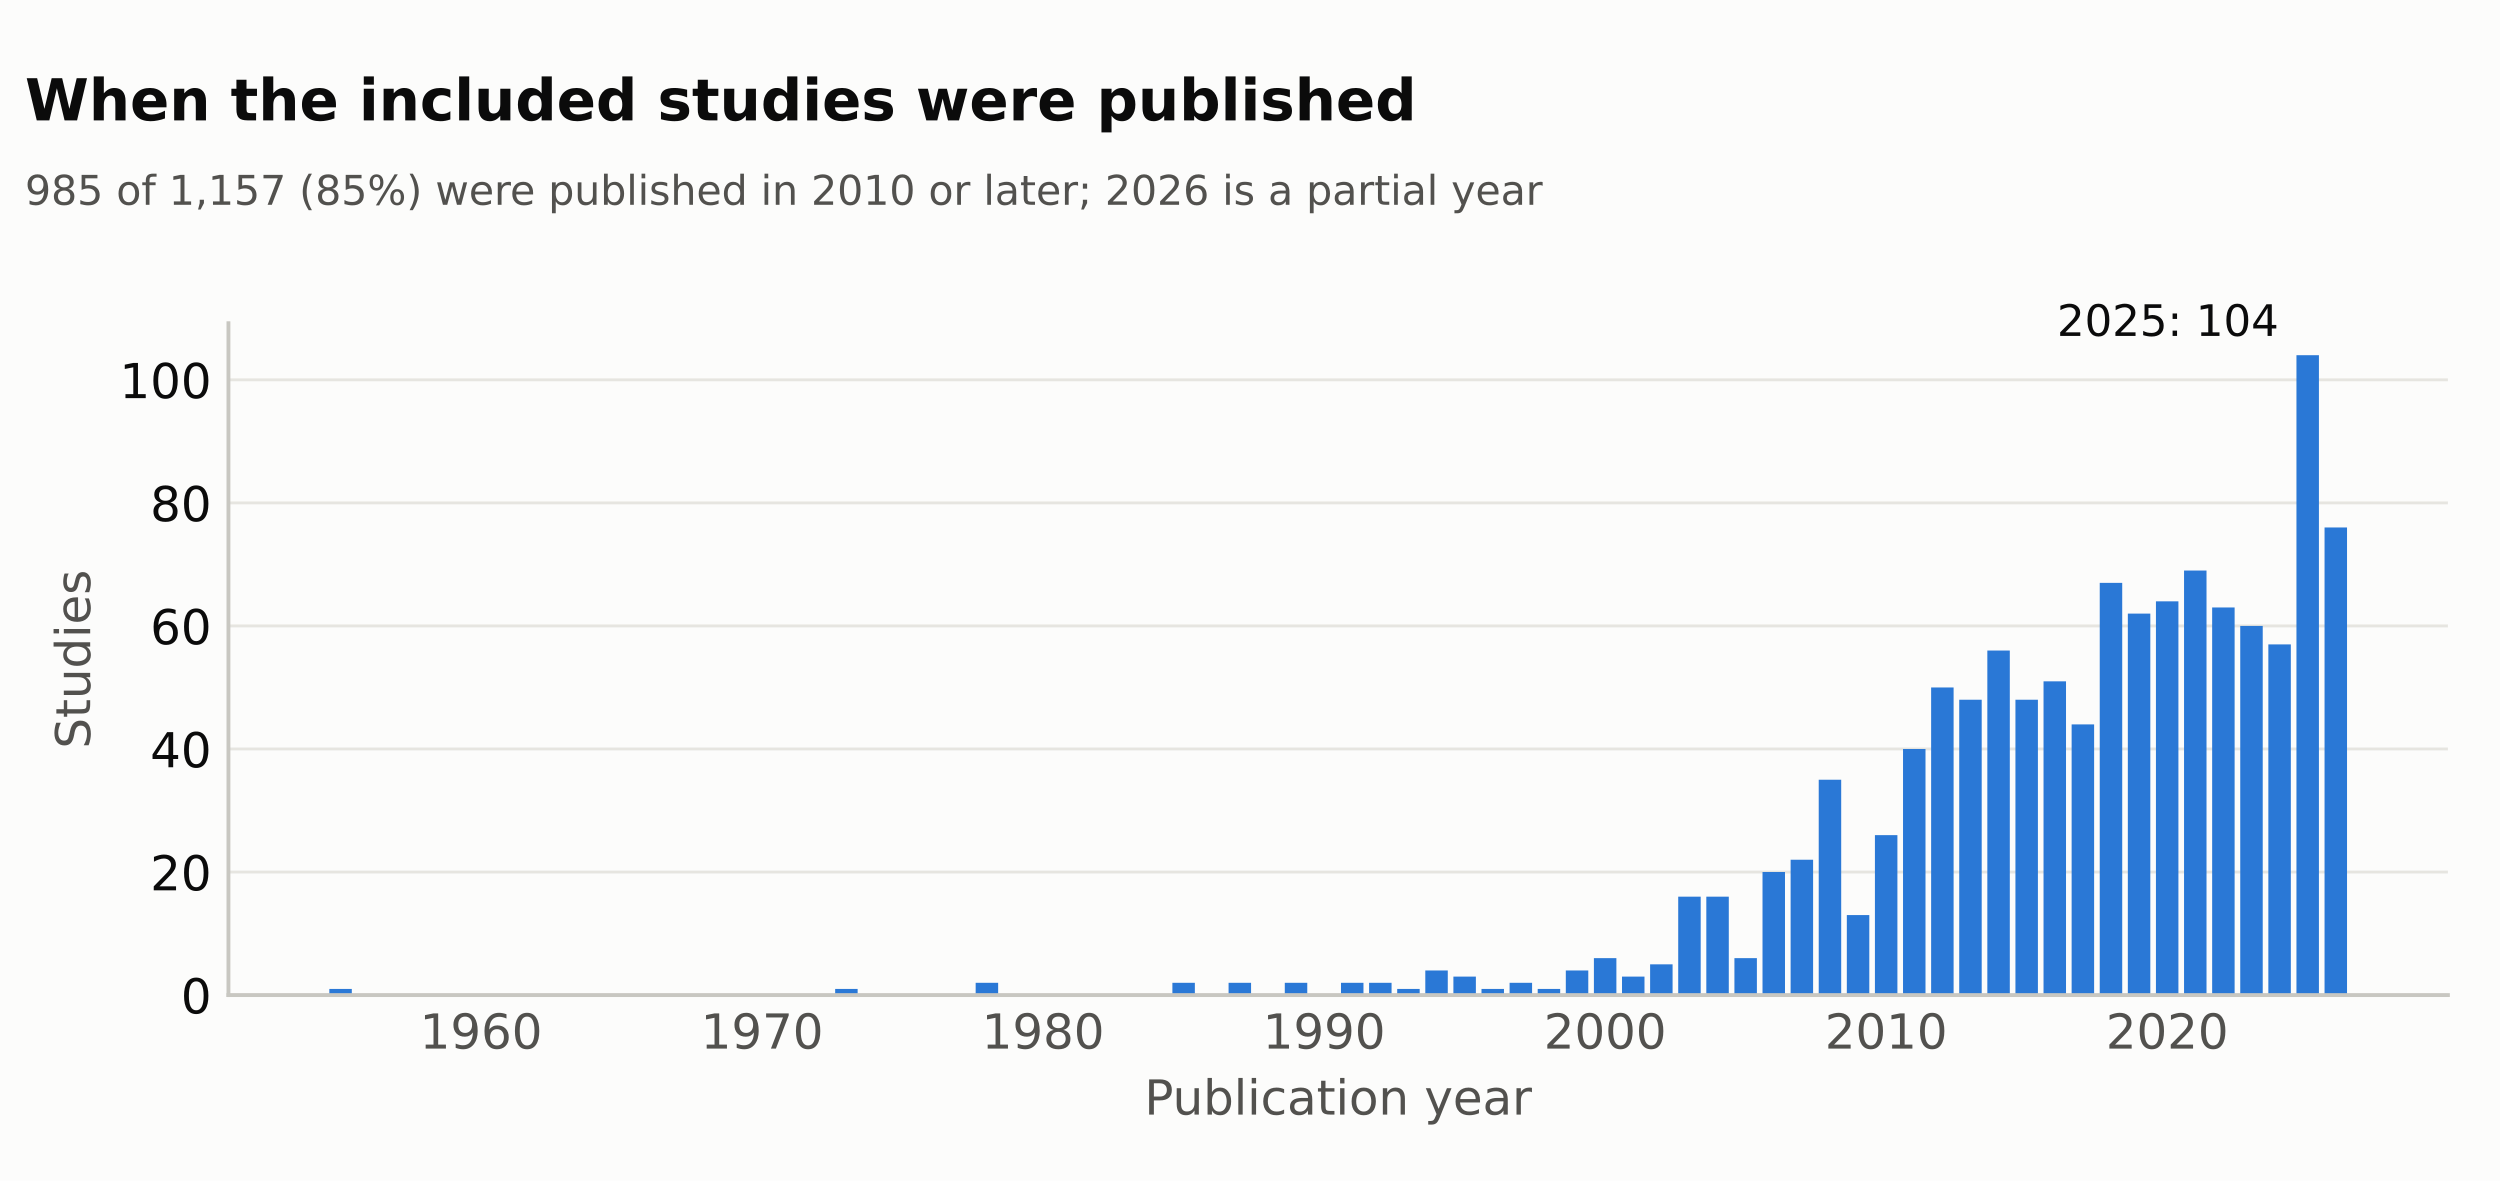
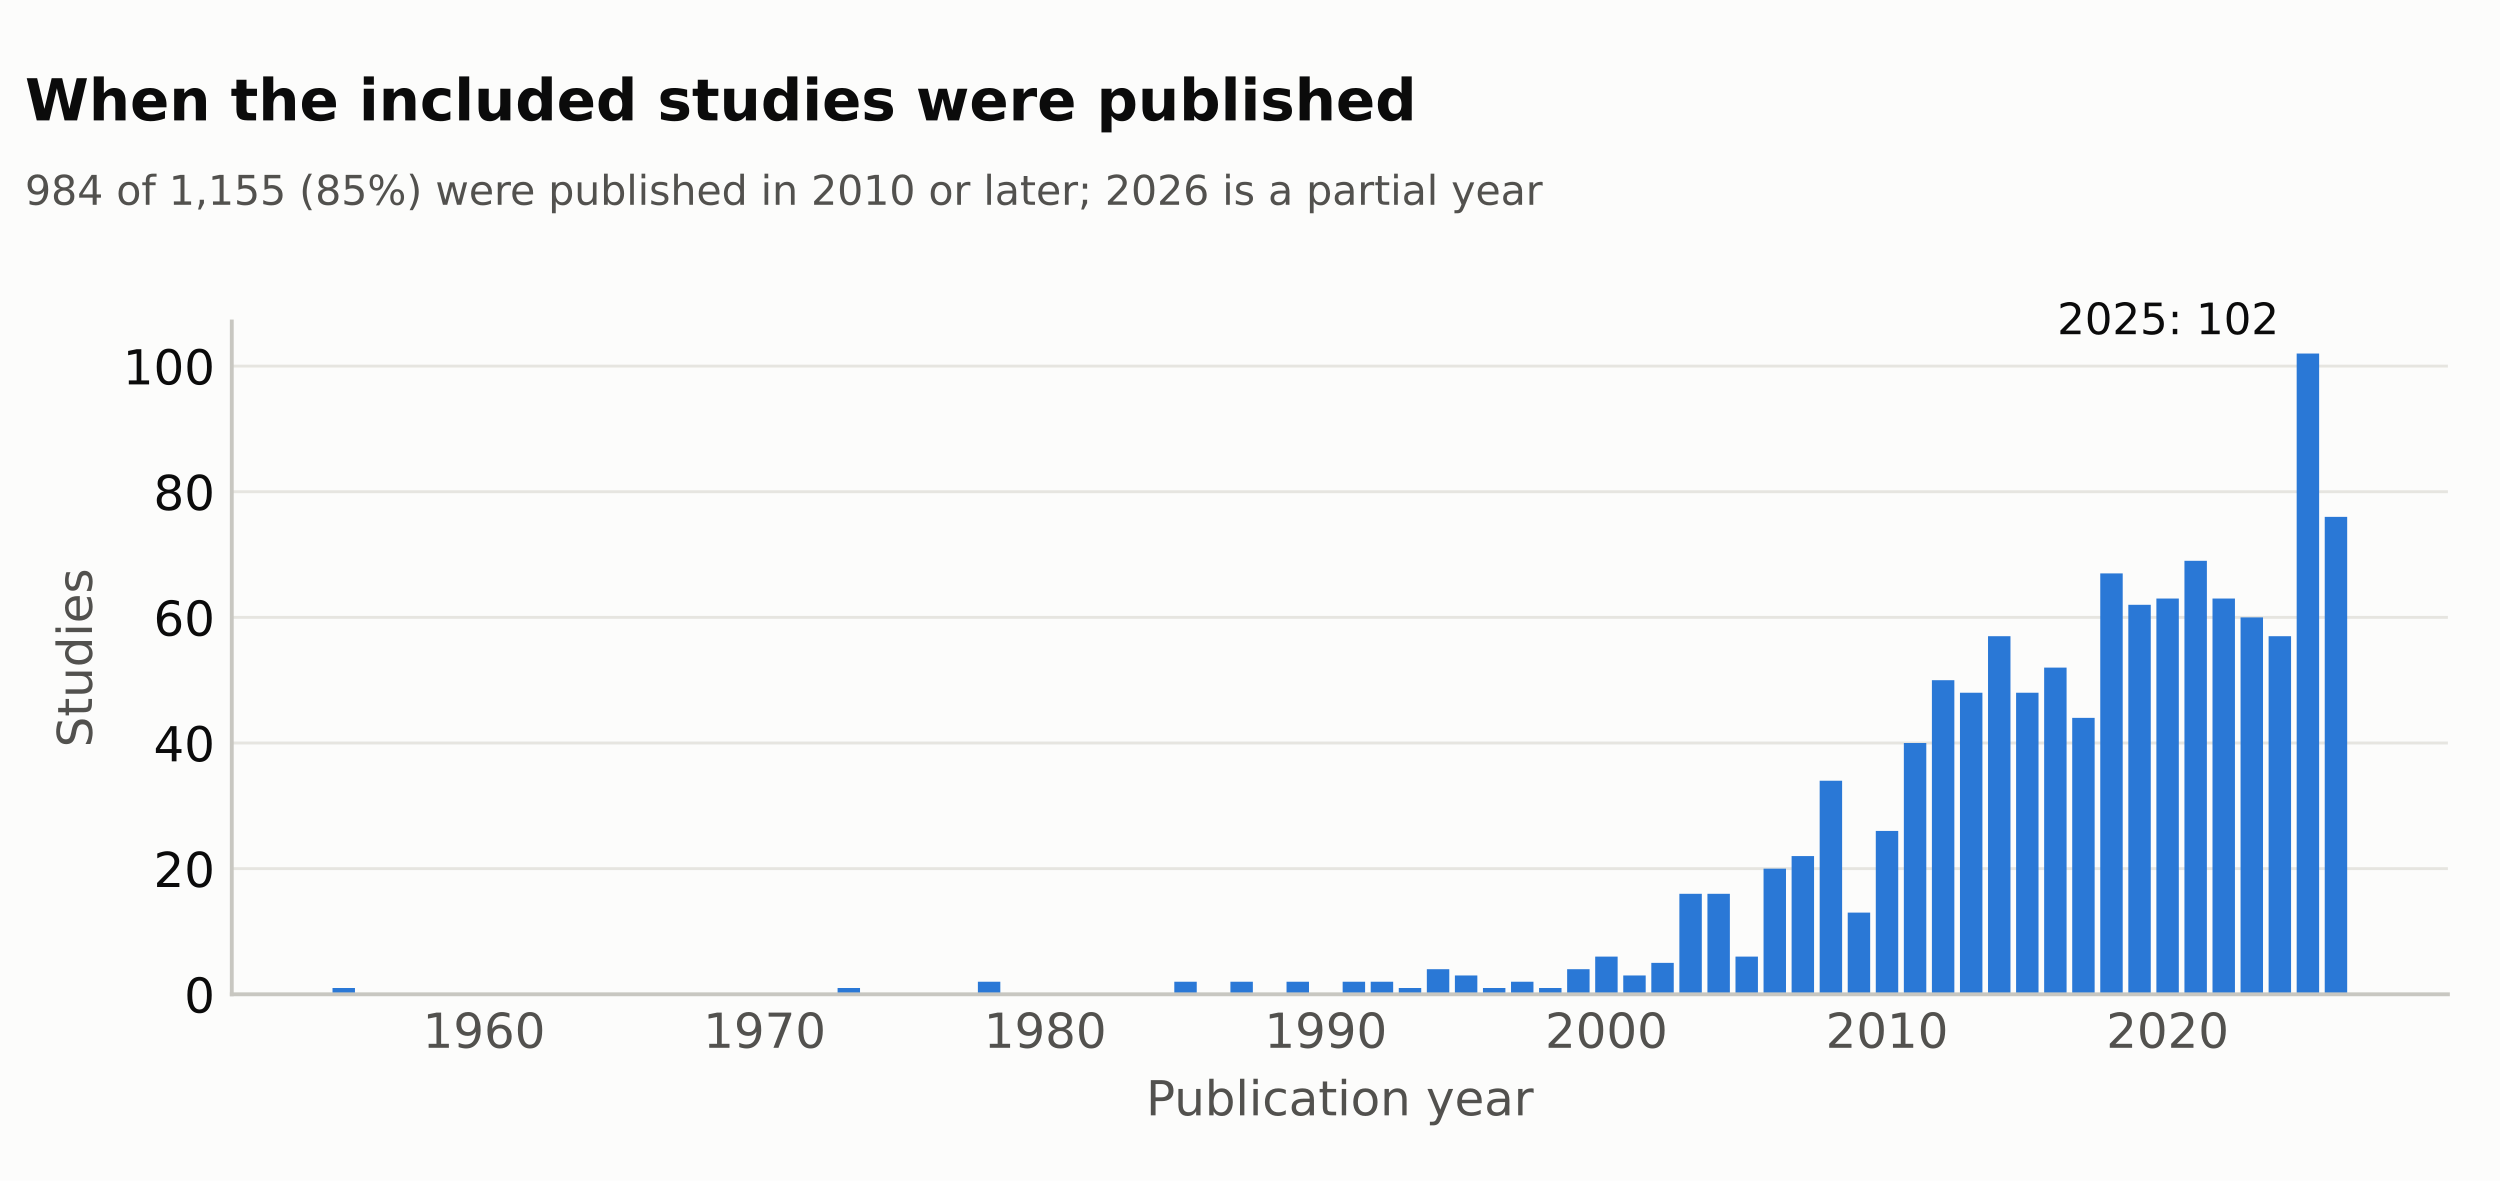
<svg xmlns="http://www.w3.org/2000/svg" width="518.4pt" height="244.8pt" viewBox="0 0 518.4 244.8" version="1.1">
  <defs>
    <style type="text/css">*{stroke-linejoin: round; stroke-linecap: butt}</style>
  </defs>
  <g id="figure_1">
    <g id="patch_1">
      <path d="M 0 244.8  L 518.4 244.8  L 518.4 0  L 0 0  z " style="fill: #fcfcfb" />
    </g>
    <g id="axes_1">
      <g id="patch_2">
-         <path d="M 47.37 206.34  L 507.6 206.34  L 507.6 67.024  L 47.37 67.024  z " style="fill: #fcfcfb" />
+         <path d="M 48.062 206.178  L 507.6 206.178  L 507.6 66.662  L 48.062 66.662  z " style="fill: #fcfcfb" />
      </g>
      <g id="matplotlib.axis_1">
        <g id="xtick_1">
          <g id="line2d_1" />
          <g id="text_1">
-             <text style="font-size: 10px; font-family: 'DejaVu Sans', 'Bitstream Vera Sans', 'Computer Modern Sans Serif', 'Lucida Grande', 'Verdana', 'Geneva', 'Lucid', 'Arial', 'Helvetica', 'Avant Garde', sans-serif; text-anchor: middle; fill: #52514e" x="99.756" y="217.438" transform="rotate(-0 99.75627 217.4384)">1960</text>
+             <text style="font-size: 10px; font-family: 'DejaVu Sans', 'Bitstream Vera Sans', 'Computer Modern Sans Serif', 'Lucida Grande', 'Verdana', 'Geneva', 'Lucid', 'Arial', 'Helvetica', 'Avant Garde', sans-serif; text-anchor: middle; fill: #52514e" x="100.37" y="217.275" transform="rotate(-0 100.3698 217.2753)">1960</text>
          </g>
        </g>
        <g id="xtick_2">
          <g id="line2d_2" />
          <g id="text_2">
-             <text style="font-size: 10px; font-family: 'DejaVu Sans', 'Bitstream Vera Sans', 'Computer Modern Sans Serif', 'Lucida Grande', 'Verdana', 'Geneva', 'Lucid', 'Arial', 'Helvetica', 'Avant Garde', sans-serif; text-anchor: middle; fill: #52514e" x="158.028" y="217.438" transform="rotate(-0 158.028 217.4384)">1970</text>
+             <text style="font-size: 10px; font-family: 'DejaVu Sans', 'Bitstream Vera Sans', 'Computer Modern Sans Serif', 'Lucida Grande', 'Verdana', 'Geneva', 'Lucid', 'Arial', 'Helvetica', 'Avant Garde', sans-serif; text-anchor: middle; fill: #52514e" x="158.554" y="217.275" transform="rotate(-0 158.5539 217.2753)">1970</text>
          </g>
        </g>
        <g id="xtick_3">
          <g id="line2d_3" />
          <g id="text_3">
-             <text style="font-size: 10px; font-family: 'DejaVu Sans', 'Bitstream Vera Sans', 'Computer Modern Sans Serif', 'Lucida Grande', 'Verdana', 'Geneva', 'Lucid', 'Arial', 'Helvetica', 'Avant Garde', sans-serif; text-anchor: middle; fill: #52514e" x="216.3" y="217.438" transform="rotate(-0 216.2997 217.4384)">1980</text>
+             <text style="font-size: 10px; font-family: 'DejaVu Sans', 'Bitstream Vera Sans', 'Computer Modern Sans Serif', 'Lucida Grande', 'Verdana', 'Geneva', 'Lucid', 'Arial', 'Helvetica', 'Avant Garde', sans-serif; text-anchor: middle; fill: #52514e" x="216.738" y="217.275" transform="rotate(-0 216.7379 217.2753)">1980</text>
          </g>
        </g>
        <g id="xtick_4">
          <g id="line2d_4" />
          <g id="text_4">
-             <text style="font-size: 10px; font-family: 'DejaVu Sans', 'Bitstream Vera Sans', 'Computer Modern Sans Serif', 'Lucida Grande', 'Verdana', 'Geneva', 'Lucid', 'Arial', 'Helvetica', 'Avant Garde', sans-serif; text-anchor: middle; fill: #52514e" x="274.571" y="217.438" transform="rotate(-0 274.5714 217.4384)">1990</text>
+             <text style="font-size: 10px; font-family: 'DejaVu Sans', 'Bitstream Vera Sans', 'Computer Modern Sans Serif', 'Lucida Grande', 'Verdana', 'Geneva', 'Lucid', 'Arial', 'Helvetica', 'Avant Garde', sans-serif; text-anchor: middle; fill: #52514e" x="274.922" y="217.275" transform="rotate(-0 274.922 217.2753)">1990</text>
          </g>
        </g>
        <g id="xtick_5">
          <g id="line2d_5" />
          <g id="text_5">
-             <text style="font-size: 10px; font-family: 'DejaVu Sans', 'Bitstream Vera Sans', 'Computer Modern Sans Serif', 'Lucida Grande', 'Verdana', 'Geneva', 'Lucid', 'Arial', 'Helvetica', 'Avant Garde', sans-serif; text-anchor: middle; fill: #52514e" x="332.843" y="217.438" transform="rotate(-0 332.8431 217.4384)">2000</text>
+             <text style="font-size: 10px; font-family: 'DejaVu Sans', 'Bitstream Vera Sans', 'Computer Modern Sans Serif', 'Lucida Grande', 'Verdana', 'Geneva', 'Lucid', 'Arial', 'Helvetica', 'Avant Garde', sans-serif; text-anchor: middle; fill: #52514e" x="333.106" y="217.275" transform="rotate(-0 333.106 217.2753)">2000</text>
          </g>
        </g>
        <g id="xtick_6">
          <g id="line2d_6" />
          <g id="text_6">
-             <text style="font-size: 10px; font-family: 'DejaVu Sans', 'Bitstream Vera Sans', 'Computer Modern Sans Serif', 'Lucida Grande', 'Verdana', 'Geneva', 'Lucid', 'Arial', 'Helvetica', 'Avant Garde', sans-serif; text-anchor: middle; fill: #52514e" x="391.115" y="217.438" transform="rotate(-0 391.1148 217.4384)">2010</text>
+             <text style="font-size: 10px; font-family: 'DejaVu Sans', 'Bitstream Vera Sans', 'Computer Modern Sans Serif', 'Lucida Grande', 'Verdana', 'Geneva', 'Lucid', 'Arial', 'Helvetica', 'Avant Garde', sans-serif; text-anchor: middle; fill: #52514e" x="391.29" y="217.275" transform="rotate(-0 391.2901 217.2753)">2010</text>
          </g>
        </g>
        <g id="xtick_7">
          <g id="line2d_7" />
          <g id="text_7">
-             <text style="font-size: 10px; font-family: 'DejaVu Sans', 'Bitstream Vera Sans', 'Computer Modern Sans Serif', 'Lucida Grande', 'Verdana', 'Geneva', 'Lucid', 'Arial', 'Helvetica', 'Avant Garde', sans-serif; text-anchor: middle; fill: #52514e" x="449.387" y="217.438" transform="rotate(-0 449.3866 217.4384)">2020</text>
+             <text style="font-size: 10px; font-family: 'DejaVu Sans', 'Bitstream Vera Sans', 'Computer Modern Sans Serif', 'Lucida Grande', 'Verdana', 'Geneva', 'Lucid', 'Arial', 'Helvetica', 'Avant Garde', sans-serif; text-anchor: middle; fill: #52514e" x="449.474" y="217.275" transform="rotate(-0 449.4741 217.2753)">2020</text>
          </g>
        </g>
        <g id="text_8">
-           <text style="font-size: 10px; font-family: 'DejaVu Sans', 'Bitstream Vera Sans', 'Computer Modern Sans Serif', 'Lucida Grande', 'Verdana', 'Geneva', 'Lucid', 'Arial', 'Helvetica', 'Avant Garde', sans-serif; text-anchor: middle; fill: #52514e" x="277.485" y="231.117" transform="rotate(-0 277.485 231.1166)">Publication year</text>
+           <text style="font-size: 10px; font-family: 'DejaVu Sans', 'Bitstream Vera Sans', 'Computer Modern Sans Serif', 'Lucida Grande', 'Verdana', 'Geneva', 'Lucid', 'Arial', 'Helvetica', 'Avant Garde', sans-serif; text-anchor: middle; fill: #52514e" x="277.831" y="231.276" transform="rotate(-0 277.8312 231.2761)">Publication year</text>
        </g>
      </g>
      <g id="matplotlib.axis_2">
        <g id="ytick_1">
          <g id="line2d_8">
-             <path d="M 47.37 206.34  L 507.6 206.34  " clip-path="url(#pa4f0596d1d)" style="fill: none; stroke: #e6e5e0; stroke-width: 0.6; stroke-linecap: square" />
+             <path d="M 48.062 206.178  L 507.6 206.178  " clip-path="url(#p452fbf935a)" style="fill: none; stroke: #e6e5e0; stroke-width: 0.6; stroke-linecap: square" />
          </g>
          <g id="line2d_9" />
          <g id="text_9">
-             <text style="font-size: 10px; font-family: 'DejaVu Sans', 'Bitstream Vera Sans', 'Computer Modern Sans Serif', 'Lucida Grande', 'Verdana', 'Geneva', 'Lucid', 'Arial', 'Helvetica', 'Avant Garde', sans-serif; text-anchor: end; fill: #0b0b0b" x="43.87" y="210.139" transform="rotate(-0 43.87 210.1392)">0</text>
+             <text style="font-size: 10px; font-family: 'DejaVu Sans', 'Bitstream Vera Sans', 'Computer Modern Sans Serif', 'Lucida Grande', 'Verdana', 'Geneva', 'Lucid', 'Arial', 'Helvetica', 'Avant Garde', sans-serif; text-anchor: end; fill: #0b0b0b" x="44.562" y="209.976" transform="rotate(-0 44.56234 209.9765)">0</text>
          </g>
        </g>
        <g id="ytick_2">
          <g id="line2d_10">
-             <path d="M 47.37 180.824  L 507.6 180.824  " clip-path="url(#pa4f0596d1d)" style="fill: none; stroke: #e6e5e0; stroke-width: 0.6; stroke-linecap: square" />
+             <path d="M 48.062 180.124  L 507.6 180.124  " clip-path="url(#p452fbf935a)" style="fill: none; stroke: #e6e5e0; stroke-width: 0.6; stroke-linecap: square" />
          </g>
          <g id="line2d_11" />
          <g id="text_10">
-             <text style="font-size: 10px; font-family: 'DejaVu Sans', 'Bitstream Vera Sans', 'Computer Modern Sans Serif', 'Lucida Grande', 'Verdana', 'Geneva', 'Lucid', 'Arial', 'Helvetica', 'Avant Garde', sans-serif; text-anchor: end; fill: #0b0b0b" x="43.87" y="184.623" transform="rotate(-0 43.87 184.6235)">20</text>
+             <text style="font-size: 10px; font-family: 'DejaVu Sans', 'Bitstream Vera Sans', 'Computer Modern Sans Serif', 'Lucida Grande', 'Verdana', 'Geneva', 'Lucid', 'Arial', 'Helvetica', 'Avant Garde', sans-serif; text-anchor: end; fill: #0b0b0b" x="44.562" y="183.923" transform="rotate(-0 44.56234 183.9231)">20</text>
          </g>
        </g>
        <g id="ytick_3">
          <g id="line2d_12">
-             <path d="M 47.37 155.308  L 507.6 155.308  " clip-path="url(#pa4f0596d1d)" style="fill: none; stroke: #e6e5e0; stroke-width: 0.6; stroke-linecap: square" />
+             <path d="M 48.062 154.071  L 507.6 154.071  " clip-path="url(#p452fbf935a)" style="fill: none; stroke: #e6e5e0; stroke-width: 0.6; stroke-linecap: square" />
          </g>
          <g id="line2d_13" />
          <g id="text_11">
-             <text style="font-size: 10px; font-family: 'DejaVu Sans', 'Bitstream Vera Sans', 'Computer Modern Sans Serif', 'Lucida Grande', 'Verdana', 'Geneva', 'Lucid', 'Arial', 'Helvetica', 'Avant Garde', sans-serif; text-anchor: end; fill: #0b0b0b" x="43.87" y="159.108" transform="rotate(-0 43.87 159.1077)">40</text>
+             <text style="font-size: 10px; font-family: 'DejaVu Sans', 'Bitstream Vera Sans', 'Computer Modern Sans Serif', 'Lucida Grande', 'Verdana', 'Geneva', 'Lucid', 'Arial', 'Helvetica', 'Avant Garde', sans-serif; text-anchor: end; fill: #0b0b0b" x="44.562" y="157.87" transform="rotate(-0 44.56234 157.8698)">40</text>
          </g>
        </g>
        <g id="ytick_4">
          <g id="line2d_14">
-             <path d="M 47.37 129.793  L 507.6 129.793  " clip-path="url(#pa4f0596d1d)" style="fill: none; stroke: #e6e5e0; stroke-width: 0.6; stroke-linecap: square" />
+             <path d="M 48.062 128.018  L 507.6 128.018  " clip-path="url(#p452fbf935a)" style="fill: none; stroke: #e6e5e0; stroke-width: 0.6; stroke-linecap: square" />
          </g>
          <g id="line2d_15" />
          <g id="text_12">
-             <text style="font-size: 10px; font-family: 'DejaVu Sans', 'Bitstream Vera Sans', 'Computer Modern Sans Serif', 'Lucida Grande', 'Verdana', 'Geneva', 'Lucid', 'Arial', 'Helvetica', 'Avant Garde', sans-serif; text-anchor: end; fill: #0b0b0b" x="43.87" y="133.592" transform="rotate(-0 43.87 133.592)">60</text>
+             <text style="font-size: 10px; font-family: 'DejaVu Sans', 'Bitstream Vera Sans', 'Computer Modern Sans Serif', 'Lucida Grande', 'Verdana', 'Geneva', 'Lucid', 'Arial', 'Helvetica', 'Avant Garde', sans-serif; text-anchor: end; fill: #0b0b0b" x="44.562" y="131.816" transform="rotate(-0 44.56234 131.8164)">60</text>
          </g>
        </g>
        <g id="ytick_5">
          <g id="line2d_16">
-             <path d="M 47.37 104.277  L 507.6 104.277  " clip-path="url(#pa4f0596d1d)" style="fill: none; stroke: #e6e5e0; stroke-width: 0.6; stroke-linecap: square" />
+             <path d="M 48.062 101.964  L 507.6 101.964  " clip-path="url(#p452fbf935a)" style="fill: none; stroke: #e6e5e0; stroke-width: 0.6; stroke-linecap: square" />
          </g>
          <g id="line2d_17" />
          <g id="text_13">
-             <text style="font-size: 10px; font-family: 'DejaVu Sans', 'Bitstream Vera Sans', 'Computer Modern Sans Serif', 'Lucida Grande', 'Verdana', 'Geneva', 'Lucid', 'Arial', 'Helvetica', 'Avant Garde', sans-serif; text-anchor: end; fill: #0b0b0b" x="43.87" y="108.076" transform="rotate(-0 43.87 108.0762)">80</text>
+             <text style="font-size: 10px; font-family: 'DejaVu Sans', 'Bitstream Vera Sans', 'Computer Modern Sans Serif', 'Lucida Grande', 'Verdana', 'Geneva', 'Lucid', 'Arial', 'Helvetica', 'Avant Garde', sans-serif; text-anchor: end; fill: #0b0b0b" x="44.562" y="105.763" transform="rotate(-0 44.56234 105.763)">80</text>
          </g>
        </g>
        <g id="ytick_6">
          <g id="line2d_18">
-             <path d="M 47.37 78.761  L 507.6 78.761  " clip-path="url(#pa4f0596d1d)" style="fill: none; stroke: #e6e5e0; stroke-width: 0.6; stroke-linecap: square" />
+             <path d="M 48.062 75.911  L 507.6 75.911  " clip-path="url(#p452fbf935a)" style="fill: none; stroke: #e6e5e0; stroke-width: 0.6; stroke-linecap: square" />
          </g>
          <g id="line2d_19" />
          <g id="text_14">
-             <text style="font-size: 10px; font-family: 'DejaVu Sans', 'Bitstream Vera Sans', 'Computer Modern Sans Serif', 'Lucida Grande', 'Verdana', 'Geneva', 'Lucid', 'Arial', 'Helvetica', 'Avant Garde', sans-serif; text-anchor: end; fill: #0b0b0b" x="43.87" y="82.56" transform="rotate(-0 43.87 82.56046)">100</text>
+             <text style="font-size: 10px; font-family: 'DejaVu Sans', 'Bitstream Vera Sans', 'Computer Modern Sans Serif', 'Lucida Grande', 'Verdana', 'Geneva', 'Lucid', 'Arial', 'Helvetica', 'Avant Garde', sans-serif; text-anchor: end; fill: #0b0b0b" x="44.562" y="79.71" transform="rotate(-0 44.56234 79.70966)">100</text>
          </g>
        </g>
        <g id="text_15">
-           <text style="font-size: 10px; font-family: 'DejaVu Sans', 'Bitstream Vera Sans', 'Computer Modern Sans Serif', 'Lucida Grande', 'Verdana', 'Geneva', 'Lucid', 'Arial', 'Helvetica', 'Avant Garde', sans-serif; text-anchor: middle; fill: #52514e" x="18.703" y="136.682" transform="rotate(-90 18.70281 136.682)">Studies</text>
+           <text style="font-size: 10px; font-family: 'DejaVu Sans', 'Bitstream Vera Sans', 'Computer Modern Sans Serif', 'Lucida Grande', 'Verdana', 'Geneva', 'Lucid', 'Arial', 'Helvetica', 'Avant Garde', sans-serif; text-anchor: middle; fill: #52514e" x="19.073" y="136.42" transform="rotate(-90 19.0725 136.4198)">Studies</text>
        </g>
      </g>
      <g id="patch_3">
-         <path d="M 68.29 206.34  L 72.951 206.34  L 72.951 205.064  L 68.29 205.064  z " clip-path="url(#pa4f0596d1d)" style="fill: #2a78d6" />
+         <path d="M 68.95 206.178  L 73.605 206.178  L 73.605 204.875  L 68.95 204.875  z " clip-path="url(#p452fbf935a)" style="fill: #2a78d6" />
      </g>
      <g id="patch_4">
-         <path d="M 74.117 206.34  L 78.778 206.34  L 78.778 206.34  L 74.117 206.34  z " clip-path="url(#pa4f0596d1d)" style="fill: #2a78d6" />
+         <path d="M 74.769 206.178  L 79.424 206.178  L 79.424 206.178  L 74.769 206.178  z " clip-path="url(#p452fbf935a)" style="fill: #2a78d6" />
      </g>
      <g id="patch_5">
-         <path d="M 79.944 206.34  L 84.606 206.34  L 84.606 206.34  L 79.944 206.34  z " clip-path="url(#pa4f0596d1d)" style="fill: #2a78d6" />
+         <path d="M 80.587 206.178  L 85.242 206.178  L 85.242 206.178  L 80.587 206.178  z " clip-path="url(#p452fbf935a)" style="fill: #2a78d6" />
      </g>
      <g id="patch_6">
-         <path d="M 85.771 206.34  L 90.433 206.34  L 90.433 206.34  L 85.771 206.34  z " clip-path="url(#pa4f0596d1d)" style="fill: #2a78d6" />
+         <path d="M 86.406 206.178  L 91.06 206.178  L 91.06 206.178  L 86.406 206.178  z " clip-path="url(#p452fbf935a)" style="fill: #2a78d6" />
      </g>
      <g id="patch_7">
-         <path d="M 91.598 206.34  L 96.26 206.34  L 96.26 206.34  L 91.598 206.34  z " clip-path="url(#pa4f0596d1d)" style="fill: #2a78d6" />
+         <path d="M 92.224 206.178  L 96.879 206.178  L 96.879 206.178  L 92.224 206.178  z " clip-path="url(#p452fbf935a)" style="fill: #2a78d6" />
      </g>
      <g id="patch_8">
-         <path d="M 97.425 206.34  L 102.087 206.34  L 102.087 206.34  L 97.425 206.34  z " clip-path="url(#pa4f0596d1d)" style="fill: #2a78d6" />
+         <path d="M 98.042 206.178  L 102.697 206.178  L 102.697 206.178  L 98.042 206.178  z " clip-path="url(#p452fbf935a)" style="fill: #2a78d6" />
      </g>
      <g id="patch_9">
-         <path d="M 103.253 206.34  L 107.914 206.34  L 107.914 206.34  L 103.253 206.34  z " clip-path="url(#pa4f0596d1d)" style="fill: #2a78d6" />
+         <path d="M 103.861 206.178  L 108.516 206.178  L 108.516 206.178  L 103.861 206.178  z " clip-path="url(#p452fbf935a)" style="fill: #2a78d6" />
      </g>
      <g id="patch_10">
-         <path d="M 109.08 206.34  L 113.741 206.34  L 113.741 206.34  L 109.08 206.34  z " clip-path="url(#pa4f0596d1d)" style="fill: #2a78d6" />
+         <path d="M 109.679 206.178  L 114.334 206.178  L 114.334 206.178  L 109.679 206.178  z " clip-path="url(#p452fbf935a)" style="fill: #2a78d6" />
      </g>
      <g id="patch_11">
-         <path d="M 114.907 206.34  L 119.569 206.34  L 119.569 206.34  L 114.907 206.34  z " clip-path="url(#pa4f0596d1d)" style="fill: #2a78d6" />
+         <path d="M 115.498 206.178  L 120.152 206.178  L 120.152 206.178  L 115.498 206.178  z " clip-path="url(#p452fbf935a)" style="fill: #2a78d6" />
      </g>
      <g id="patch_12">
-         <path d="M 120.734 206.34  L 125.396 206.34  L 125.396 206.34  L 120.734 206.34  z " clip-path="url(#pa4f0596d1d)" style="fill: #2a78d6" />
+         <path d="M 121.316 206.178  L 125.971 206.178  L 125.971 206.178  L 121.316 206.178  z " clip-path="url(#p452fbf935a)" style="fill: #2a78d6" />
      </g>
      <g id="patch_13">
-         <path d="M 126.561 206.34  L 131.223 206.34  L 131.223 206.34  L 126.561 206.34  z " clip-path="url(#pa4f0596d1d)" style="fill: #2a78d6" />
+         <path d="M 127.134 206.178  L 131.789 206.178  L 131.789 206.178  L 127.134 206.178  z " clip-path="url(#p452fbf935a)" style="fill: #2a78d6" />
      </g>
      <g id="patch_14">
-         <path d="M 132.388 206.34  L 137.05 206.34  L 137.05 206.34  L 132.388 206.34  z " clip-path="url(#pa4f0596d1d)" style="fill: #2a78d6" />
+         <path d="M 132.953 206.178  L 137.608 206.178  L 137.608 206.178  L 132.953 206.178  z " clip-path="url(#p452fbf935a)" style="fill: #2a78d6" />
      </g>
      <g id="patch_15">
-         <path d="M 138.216 206.34  L 142.877 206.34  L 142.877 206.34  L 138.216 206.34  z " clip-path="url(#pa4f0596d1d)" style="fill: #2a78d6" />
+         <path d="M 138.771 206.178  L 143.426 206.178  L 143.426 206.178  L 138.771 206.178  z " clip-path="url(#p452fbf935a)" style="fill: #2a78d6" />
      </g>
      <g id="patch_16">
-         <path d="M 144.043 206.34  L 148.705 206.34  L 148.705 206.34  L 144.043 206.34  z " clip-path="url(#pa4f0596d1d)" style="fill: #2a78d6" />
+         <path d="M 144.59 206.178  L 149.244 206.178  L 149.244 206.178  L 144.59 206.178  z " clip-path="url(#p452fbf935a)" style="fill: #2a78d6" />
      </g>
      <g id="patch_17">
-         <path d="M 149.87 206.34  L 154.532 206.34  L 154.532 206.34  L 149.87 206.34  z " clip-path="url(#pa4f0596d1d)" style="fill: #2a78d6" />
+         <path d="M 150.408 206.178  L 155.063 206.178  L 155.063 206.178  L 150.408 206.178  z " clip-path="url(#p452fbf935a)" style="fill: #2a78d6" />
      </g>
      <g id="patch_18">
-         <path d="M 155.697 206.34  L 160.359 206.34  L 160.359 206.34  L 155.697 206.34  z " clip-path="url(#pa4f0596d1d)" style="fill: #2a78d6" />
+         <path d="M 156.226 206.178  L 160.881 206.178  L 160.881 206.178  L 156.226 206.178  z " clip-path="url(#p452fbf935a)" style="fill: #2a78d6" />
      </g>
      <g id="patch_19">
-         <path d="M 161.524 206.34  L 166.186 206.34  L 166.186 206.34  L 161.524 206.34  z " clip-path="url(#pa4f0596d1d)" style="fill: #2a78d6" />
+         <path d="M 162.045 206.178  L 166.7 206.178  L 166.7 206.178  L 162.045 206.178  z " clip-path="url(#p452fbf935a)" style="fill: #2a78d6" />
      </g>
      <g id="patch_20">
-         <path d="M 167.351 206.34  L 172.013 206.34  L 172.013 206.34  L 167.351 206.34  z " clip-path="url(#pa4f0596d1d)" style="fill: #2a78d6" />
+         <path d="M 167.863 206.178  L 172.518 206.178  L 172.518 206.178  L 167.863 206.178  z " clip-path="url(#p452fbf935a)" style="fill: #2a78d6" />
      </g>
      <g id="patch_21">
-         <path d="M 173.179 206.34  L 177.84 206.34  L 177.84 205.064  L 173.179 205.064  z " clip-path="url(#pa4f0596d1d)" style="fill: #2a78d6" />
+         <path d="M 173.682 206.178  L 178.336 206.178  L 178.336 204.875  L 173.682 204.875  z " clip-path="url(#p452fbf935a)" style="fill: #2a78d6" />
      </g>
      <g id="patch_22">
-         <path d="M 179.006 206.34  L 183.668 206.34  L 183.668 206.34  L 179.006 206.34  z " clip-path="url(#pa4f0596d1d)" style="fill: #2a78d6" />
+         <path d="M 179.5 206.178  L 184.155 206.178  L 184.155 206.178  L 179.5 206.178  z " clip-path="url(#p452fbf935a)" style="fill: #2a78d6" />
      </g>
      <g id="patch_23">
-         <path d="M 184.833 206.34  L 189.495 206.34  L 189.495 206.34  L 184.833 206.34  z " clip-path="url(#pa4f0596d1d)" style="fill: #2a78d6" />
+         <path d="M 185.319 206.178  L 189.973 206.178  L 189.973 206.178  L 185.319 206.178  z " clip-path="url(#p452fbf935a)" style="fill: #2a78d6" />
      </g>
      <g id="patch_24">
-         <path d="M 190.66 206.34  L 195.322 206.34  L 195.322 206.34  L 190.66 206.34  z " clip-path="url(#pa4f0596d1d)" style="fill: #2a78d6" />
+         <path d="M 191.137 206.178  L 195.792 206.178  L 195.792 206.178  L 191.137 206.178  z " clip-path="url(#p452fbf935a)" style="fill: #2a78d6" />
      </g>
      <g id="patch_25">
-         <path d="M 196.487 206.34  L 201.149 206.34  L 201.149 206.34  L 196.487 206.34  z " clip-path="url(#pa4f0596d1d)" style="fill: #2a78d6" />
+         <path d="M 196.955 206.178  L 201.61 206.178  L 201.61 206.178  L 196.955 206.178  z " clip-path="url(#p452fbf935a)" style="fill: #2a78d6" />
      </g>
      <g id="patch_26">
-         <path d="M 202.314 206.34  L 206.976 206.34  L 206.976 203.788  L 202.314 203.788  z " clip-path="url(#pa4f0596d1d)" style="fill: #2a78d6" />
+         <path d="M 202.774 206.178  L 207.428 206.178  L 207.428 203.572  L 202.774 203.572  z " clip-path="url(#p452fbf935a)" style="fill: #2a78d6" />
      </g>
      <g id="patch_27">
-         <path d="M 208.142 206.34  L 212.803 206.34  L 212.803 206.34  L 208.142 206.34  z " clip-path="url(#pa4f0596d1d)" style="fill: #2a78d6" />
+         <path d="M 208.592 206.178  L 213.247 206.178  L 213.247 206.178  L 208.592 206.178  z " clip-path="url(#p452fbf935a)" style="fill: #2a78d6" />
      </g>
      <g id="patch_28">
-         <path d="M 213.969 206.34  L 218.631 206.34  L 218.631 206.34  L 213.969 206.34  z " clip-path="url(#pa4f0596d1d)" style="fill: #2a78d6" />
+         <path d="M 214.411 206.178  L 219.065 206.178  L 219.065 206.178  L 214.411 206.178  z " clip-path="url(#p452fbf935a)" style="fill: #2a78d6" />
      </g>
      <g id="patch_29">
-         <path d="M 219.796 206.34  L 224.458 206.34  L 224.458 206.34  L 219.796 206.34  z " clip-path="url(#pa4f0596d1d)" style="fill: #2a78d6" />
+         <path d="M 220.229 206.178  L 224.884 206.178  L 224.884 206.178  L 220.229 206.178  z " clip-path="url(#p452fbf935a)" style="fill: #2a78d6" />
      </g>
      <g id="patch_30">
-         <path d="M 225.623 206.34  L 230.285 206.34  L 230.285 206.34  L 225.623 206.34  z " clip-path="url(#pa4f0596d1d)" style="fill: #2a78d6" />
+         <path d="M 226.047 206.178  L 230.702 206.178  L 230.702 206.178  L 226.047 206.178  z " clip-path="url(#p452fbf935a)" style="fill: #2a78d6" />
      </g>
      <g id="patch_31">
-         <path d="M 231.45 206.34  L 236.112 206.34  L 236.112 206.34  L 231.45 206.34  z " clip-path="url(#pa4f0596d1d)" style="fill: #2a78d6" />
+         <path d="M 231.866 206.178  L 236.52 206.178  L 236.52 206.178  L 231.866 206.178  z " clip-path="url(#p452fbf935a)" style="fill: #2a78d6" />
      </g>
      <g id="patch_32">
-         <path d="M 237.278 206.34  L 241.939 206.34  L 241.939 206.34  L 237.278 206.34  z " clip-path="url(#pa4f0596d1d)" style="fill: #2a78d6" />
+         <path d="M 237.684 206.178  L 242.339 206.178  L 242.339 206.178  L 237.684 206.178  z " clip-path="url(#p452fbf935a)" style="fill: #2a78d6" />
      </g>
      <g id="patch_33">
-         <path d="M 243.105 206.34  L 247.766 206.34  L 247.766 203.788  L 243.105 203.788  z " clip-path="url(#pa4f0596d1d)" style="fill: #2a78d6" />
+         <path d="M 243.503 206.178  L 248.157 206.178  L 248.157 203.572  L 243.503 203.572  z " clip-path="url(#p452fbf935a)" style="fill: #2a78d6" />
      </g>
      <g id="patch_34">
-         <path d="M 248.932 206.34  L 253.594 206.34  L 253.594 206.34  L 248.932 206.34  z " clip-path="url(#pa4f0596d1d)" style="fill: #2a78d6" />
+         <path d="M 249.321 206.178  L 253.976 206.178  L 253.976 206.178  L 249.321 206.178  z " clip-path="url(#p452fbf935a)" style="fill: #2a78d6" />
      </g>
      <g id="patch_35">
-         <path d="M 254.759 206.34  L 259.421 206.34  L 259.421 203.788  L 254.759 203.788  z " clip-path="url(#pa4f0596d1d)" style="fill: #2a78d6" />
+         <path d="M 255.139 206.178  L 259.794 206.178  L 259.794 203.572  L 255.139 203.572  z " clip-path="url(#p452fbf935a)" style="fill: #2a78d6" />
      </g>
      <g id="patch_36">
-         <path d="M 260.586 206.34  L 265.248 206.34  L 265.248 206.34  L 260.586 206.34  z " clip-path="url(#pa4f0596d1d)" style="fill: #2a78d6" />
+         <path d="M 260.958 206.178  L 265.613 206.178  L 265.613 206.178  L 260.958 206.178  z " clip-path="url(#p452fbf935a)" style="fill: #2a78d6" />
      </g>
      <g id="patch_37">
-         <path d="M 266.413 206.34  L 271.075 206.34  L 271.075 203.788  L 266.413 203.788  z " clip-path="url(#pa4f0596d1d)" style="fill: #2a78d6" />
+         <path d="M 266.776 206.178  L 271.431 206.178  L 271.431 203.572  L 266.776 203.572  z " clip-path="url(#p452fbf935a)" style="fill: #2a78d6" />
      </g>
      <g id="patch_38">
-         <path d="M 272.241 206.34  L 276.902 206.34  L 276.902 206.34  L 272.241 206.34  z " clip-path="url(#pa4f0596d1d)" style="fill: #2a78d6" />
+         <path d="M 272.595 206.178  L 277.249 206.178  L 277.249 206.178  L 272.595 206.178  z " clip-path="url(#p452fbf935a)" style="fill: #2a78d6" />
      </g>
      <g id="patch_39">
-         <path d="M 278.068 206.34  L 282.729 206.34  L 282.729 203.788  L 278.068 203.788  z " clip-path="url(#pa4f0596d1d)" style="fill: #2a78d6" />
+         <path d="M 278.413 206.178  L 283.068 206.178  L 283.068 203.572  L 278.413 203.572  z " clip-path="url(#p452fbf935a)" style="fill: #2a78d6" />
      </g>
      <g id="patch_40">
-         <path d="M 283.895 206.34  L 288.557 206.34  L 288.557 203.788  L 283.895 203.788  z " clip-path="url(#pa4f0596d1d)" style="fill: #2a78d6" />
+         <path d="M 284.231 206.178  L 288.886 206.178  L 288.886 203.572  L 284.231 203.572  z " clip-path="url(#p452fbf935a)" style="fill: #2a78d6" />
      </g>
      <g id="patch_41">
-         <path d="M 289.722 206.34  L 294.384 206.34  L 294.384 205.064  L 289.722 205.064  z " clip-path="url(#pa4f0596d1d)" style="fill: #2a78d6" />
+         <path d="M 290.05 206.178  L 294.705 206.178  L 294.705 204.875  L 290.05 204.875  z " clip-path="url(#p452fbf935a)" style="fill: #2a78d6" />
      </g>
      <g id="patch_42">
-         <path d="M 295.549 206.34  L 300.211 206.34  L 300.211 201.237  L 295.549 201.237  z " clip-path="url(#pa4f0596d1d)" style="fill: #2a78d6" />
+         <path d="M 295.868 206.178  L 300.523 206.178  L 300.523 200.967  L 295.868 200.967  z " clip-path="url(#p452fbf935a)" style="fill: #2a78d6" />
      </g>
      <g id="patch_43">
-         <path d="M 301.376 206.34  L 306.038 206.34  L 306.038 202.513  L 301.376 202.513  z " clip-path="url(#pa4f0596d1d)" style="fill: #2a78d6" />
+         <path d="M 301.687 206.178  L 306.341 206.178  L 306.341 202.27  L 301.687 202.27  z " clip-path="url(#p452fbf935a)" style="fill: #2a78d6" />
      </g>
      <g id="patch_44">
-         <path d="M 307.204 206.34  L 311.865 206.34  L 311.865 205.064  L 307.204 205.064  z " clip-path="url(#pa4f0596d1d)" style="fill: #2a78d6" />
+         <path d="M 307.505 206.178  L 312.16 206.178  L 312.16 204.875  L 307.505 204.875  z " clip-path="url(#p452fbf935a)" style="fill: #2a78d6" />
      </g>
      <g id="patch_45">
-         <path d="M 313.031 206.34  L 317.692 206.34  L 317.692 203.788  L 313.031 203.788  z " clip-path="url(#pa4f0596d1d)" style="fill: #2a78d6" />
+         <path d="M 313.323 206.178  L 317.978 206.178  L 317.978 203.572  L 313.323 203.572  z " clip-path="url(#p452fbf935a)" style="fill: #2a78d6" />
      </g>
      <g id="patch_46">
-         <path d="M 318.858 206.34  L 323.52 206.34  L 323.52 205.064  L 318.858 205.064  z " clip-path="url(#pa4f0596d1d)" style="fill: #2a78d6" />
+         <path d="M 319.142 206.178  L 323.797 206.178  L 323.797 204.875  L 319.142 204.875  z " clip-path="url(#p452fbf935a)" style="fill: #2a78d6" />
      </g>
      <g id="patch_47">
-         <path d="M 324.685 206.34  L 329.347 206.34  L 329.347 201.237  L 324.685 201.237  z " clip-path="url(#pa4f0596d1d)" style="fill: #2a78d6" />
+         <path d="M 324.96 206.178  L 329.615 206.178  L 329.615 200.967  L 324.96 200.967  z " clip-path="url(#p452fbf935a)" style="fill: #2a78d6" />
      </g>
      <g id="patch_48">
-         <path d="M 330.512 206.34  L 335.174 206.34  L 335.174 198.685  L 330.512 198.685  z " clip-path="url(#pa4f0596d1d)" style="fill: #2a78d6" />
+         <path d="M 330.779 206.178  L 335.433 206.178  L 335.433 198.362  L 330.779 198.362  z " clip-path="url(#p452fbf935a)" style="fill: #2a78d6" />
      </g>
      <g id="patch_49">
-         <path d="M 336.339 206.34  L 341.001 206.34  L 341.001 202.513  L 336.339 202.513  z " clip-path="url(#pa4f0596d1d)" style="fill: #2a78d6" />
+         <path d="M 336.597 206.178  L 341.252 206.178  L 341.252 202.27  L 336.597 202.27  z " clip-path="url(#p452fbf935a)" style="fill: #2a78d6" />
      </g>
      <g id="patch_50">
-         <path d="M 342.167 206.34  L 346.828 206.34  L 346.828 199.961  L 342.167 199.961  z " clip-path="url(#pa4f0596d1d)" style="fill: #2a78d6" />
+         <path d="M 342.415 206.178  L 347.07 206.178  L 347.07 199.664  L 342.415 199.664  z " clip-path="url(#p452fbf935a)" style="fill: #2a78d6" />
      </g>
      <g id="patch_51">
-         <path d="M 347.994 206.34  L 352.656 206.34  L 352.656 185.927  L 347.994 185.927  z " clip-path="url(#pa4f0596d1d)" style="fill: #2a78d6" />
+         <path d="M 348.234 206.178  L 352.889 206.178  L 352.889 185.335  L 348.234 185.335  z " clip-path="url(#p452fbf935a)" style="fill: #2a78d6" />
      </g>
      <g id="patch_52">
-         <path d="M 353.821 206.34  L 358.483 206.34  L 358.483 185.927  L 353.821 185.927  z " clip-path="url(#pa4f0596d1d)" style="fill: #2a78d6" />
+         <path d="M 354.052 206.178  L 358.707 206.178  L 358.707 185.335  L 354.052 185.335  z " clip-path="url(#p452fbf935a)" style="fill: #2a78d6" />
      </g>
      <g id="patch_53">
-         <path d="M 359.648 206.34  L 364.31 206.34  L 364.31 198.685  L 359.648 198.685  z " clip-path="url(#pa4f0596d1d)" style="fill: #2a78d6" />
+         <path d="M 359.871 206.178  L 364.525 206.178  L 364.525 198.362  L 359.871 198.362  z " clip-path="url(#p452fbf935a)" style="fill: #2a78d6" />
      </g>
      <g id="patch_54">
-         <path d="M 365.475 206.34  L 370.137 206.34  L 370.137 180.824  L 365.475 180.824  z " clip-path="url(#pa4f0596d1d)" style="fill: #2a78d6" />
+         <path d="M 365.689 206.178  L 370.344 206.178  L 370.344 180.124  L 365.689 180.124  z " clip-path="url(#p452fbf935a)" style="fill: #2a78d6" />
      </g>
      <g id="patch_55">
-         <path d="M 371.302 206.34  L 375.964 206.34  L 375.964 178.273  L 371.302 178.273  z " clip-path="url(#pa4f0596d1d)" style="fill: #2a78d6" />
+         <path d="M 371.507 206.178  L 376.162 206.178  L 376.162 177.519  L 371.507 177.519  z " clip-path="url(#p452fbf935a)" style="fill: #2a78d6" />
      </g>
      <g id="patch_56">
-         <path d="M 377.13 206.34  L 381.791 206.34  L 381.791 161.687  L 377.13 161.687  z " clip-path="url(#pa4f0596d1d)" style="fill: #2a78d6" />
+         <path d="M 377.326 206.178  L 381.981 206.178  L 381.981 161.887  L 377.326 161.887  z " clip-path="url(#p452fbf935a)" style="fill: #2a78d6" />
      </g>
      <g id="patch_57">
-         <path d="M 382.957 206.34  L 387.619 206.34  L 387.619 189.755  L 382.957 189.755  z " clip-path="url(#pa4f0596d1d)" style="fill: #2a78d6" />
+         <path d="M 383.144 206.178  L 387.799 206.178  L 387.799 189.243  L 383.144 189.243  z " clip-path="url(#p452fbf935a)" style="fill: #2a78d6" />
      </g>
      <g id="patch_58">
-         <path d="M 388.784 206.34  L 393.446 206.34  L 393.446 173.17  L 388.784 173.17  z " clip-path="url(#pa4f0596d1d)" style="fill: #2a78d6" />
+         <path d="M 388.963 206.178  L 393.617 206.178  L 393.617 172.308  L 388.963 172.308  z " clip-path="url(#p452fbf935a)" style="fill: #2a78d6" />
      </g>
      <g id="patch_59">
-         <path d="M 394.611 206.34  L 399.273 206.34  L 399.273 155.308  L 394.611 155.308  z " clip-path="url(#pa4f0596d1d)" style="fill: #2a78d6" />
+         <path d="M 394.781 206.178  L 399.436 206.178  L 399.436 154.071  L 394.781 154.071  z " clip-path="url(#p452fbf935a)" style="fill: #2a78d6" />
      </g>
      <g id="patch_60">
-         <path d="M 400.438 206.34  L 405.1 206.34  L 405.1 142.551  L 400.438 142.551  z " clip-path="url(#pa4f0596d1d)" style="fill: #2a78d6" />
+         <path d="M 400.6 206.178  L 405.254 206.178  L 405.254 141.044  L 400.6 141.044  z " clip-path="url(#p452fbf935a)" style="fill: #2a78d6" />
      </g>
      <g id="patch_61">
-         <path d="M 406.265 206.34  L 410.927 206.34  L 410.927 145.102  L 406.265 145.102  z " clip-path="url(#pa4f0596d1d)" style="fill: #2a78d6" />
+         <path d="M 406.418 206.178  L 411.073 206.178  L 411.073 143.65  L 406.418 143.65  z " clip-path="url(#p452fbf935a)" style="fill: #2a78d6" />
      </g>
      <g id="patch_62">
-         <path d="M 412.093 206.34  L 416.754 206.34  L 416.754 134.896  L 412.093 134.896  z " clip-path="url(#pa4f0596d1d)" style="fill: #2a78d6" />
+         <path d="M 412.236 206.178  L 416.891 206.178  L 416.891 131.926  L 412.236 131.926  z " clip-path="url(#p452fbf935a)" style="fill: #2a78d6" />
      </g>
      <g id="patch_63">
-         <path d="M 417.92 206.34  L 422.582 206.34  L 422.582 145.102  L 417.92 145.102  z " clip-path="url(#pa4f0596d1d)" style="fill: #2a78d6" />
+         <path d="M 418.055 206.178  L 422.709 206.178  L 422.709 143.65  L 418.055 143.65  z " clip-path="url(#p452fbf935a)" style="fill: #2a78d6" />
      </g>
      <g id="patch_64">
-         <path d="M 423.747 206.34  L 428.409 206.34  L 428.409 141.275  L 423.747 141.275  z " clip-path="url(#pa4f0596d1d)" style="fill: #2a78d6" />
+         <path d="M 423.873 206.178  L 428.528 206.178  L 428.528 138.439  L 423.873 138.439  z " clip-path="url(#p452fbf935a)" style="fill: #2a78d6" />
      </g>
      <g id="patch_65">
-         <path d="M 429.574 206.34  L 434.236 206.34  L 434.236 150.205  L 429.574 150.205  z " clip-path="url(#pa4f0596d1d)" style="fill: #2a78d6" />
+         <path d="M 429.692 206.178  L 434.346 206.178  L 434.346 148.86  L 429.692 148.86  z " clip-path="url(#p452fbf935a)" style="fill: #2a78d6" />
      </g>
      <g id="patch_66">
-         <path d="M 435.401 206.34  L 440.063 206.34  L 440.063 120.862  L 435.401 120.862  z " clip-path="url(#pa4f0596d1d)" style="fill: #2a78d6" />
+         <path d="M 435.51 206.178  L 440.165 206.178  L 440.165 118.899  L 435.51 118.899  z " clip-path="url(#p452fbf935a)" style="fill: #2a78d6" />
      </g>
      <g id="patch_67">
-         <path d="M 441.229 206.34  L 445.89 206.34  L 445.89 127.241  L 441.229 127.241  z " clip-path="url(#pa4f0596d1d)" style="fill: #2a78d6" />
+         <path d="M 441.328 206.178  L 445.983 206.178  L 445.983 125.412  L 441.328 125.412  z " clip-path="url(#p452fbf935a)" style="fill: #2a78d6" />
      </g>
      <g id="patch_68">
-         <path d="M 447.056 206.34  L 451.717 206.34  L 451.717 124.69  L 447.056 124.69  z " clip-path="url(#pa4f0596d1d)" style="fill: #2a78d6" />
+         <path d="M 447.147 206.178  L 451.801 206.178  L 451.801 124.11  L 447.147 124.11  z " clip-path="url(#p452fbf935a)" style="fill: #2a78d6" />
      </g>
      <g id="patch_69">
-         <path d="M 452.883 206.34  L 457.545 206.34  L 457.545 118.311  L 452.883 118.311  z " clip-path="url(#pa4f0596d1d)" style="fill: #2a78d6" />
+         <path d="M 452.965 206.178  L 457.62 206.178  L 457.62 116.294  L 452.965 116.294  z " clip-path="url(#p452fbf935a)" style="fill: #2a78d6" />
      </g>
      <g id="patch_70">
-         <path d="M 458.71 206.34  L 463.372 206.34  L 463.372 125.965  L 458.71 125.965  z " clip-path="url(#pa4f0596d1d)" style="fill: #2a78d6" />
+         <path d="M 458.784 206.178  L 463.438 206.178  L 463.438 124.11  L 458.784 124.11  z " clip-path="url(#p452fbf935a)" style="fill: #2a78d6" />
      </g>
      <g id="patch_71">
-         <path d="M 464.537 206.34  L 469.199 206.34  L 469.199 129.793  L 464.537 129.793  z " clip-path="url(#pa4f0596d1d)" style="fill: #2a78d6" />
+         <path d="M 464.602 206.178  L 469.257 206.178  L 469.257 128.018  L 464.602 128.018  z " clip-path="url(#p452fbf935a)" style="fill: #2a78d6" />
      </g>
      <g id="patch_72">
-         <path d="M 470.364 206.34  L 475.026 206.34  L 475.026 133.62  L 470.364 133.62  z " clip-path="url(#pa4f0596d1d)" style="fill: #2a78d6" />
+         <path d="M 470.42 206.178  L 475.075 206.178  L 475.075 131.926  L 470.42 131.926  z " clip-path="url(#p452fbf935a)" style="fill: #2a78d6" />
      </g>
      <g id="patch_73">
-         <path d="M 476.192 206.34  L 480.853 206.34  L 480.853 73.658  L 476.192 73.658  z " clip-path="url(#pa4f0596d1d)" style="fill: #2a78d6" />
+         <path d="M 476.239 206.178  L 480.894 206.178  L 480.894 73.305  L 476.239 73.305  z " clip-path="url(#p452fbf935a)" style="fill: #2a78d6" />
      </g>
      <g id="patch_74">
-         <path d="M 482.019 206.34  L 486.68 206.34  L 486.68 109.38  L 482.019 109.38  z " clip-path="url(#pa4f0596d1d)" style="fill: #2a78d6" />
+         <path d="M 482.057 206.178  L 486.712 206.178  L 486.712 107.175  L 482.057 107.175  z " clip-path="url(#p452fbf935a)" style="fill: #2a78d6" />
      </g>
      <g id="patch_75">
-         <path d="M 47.37 206.34  L 47.37 67.024  " style="fill: none; stroke: #c8c7c1; stroke-width: 0.8; stroke-linejoin: miter; stroke-linecap: square" />
+         <path d="M 48.062 206.178  L 48.062 66.662  " style="fill: none; stroke: #c8c7c1; stroke-width: 0.8; stroke-linejoin: miter; stroke-linecap: square" />
      </g>
      <g id="patch_76">
-         <path d="M 47.37 206.34  L 507.6 206.34  " style="fill: none; stroke: #c8c7c1; stroke-width: 0.8; stroke-linejoin: miter; stroke-linecap: square" />
+         <path d="M 48.062 206.178  L 507.6 206.178  " style="fill: none; stroke: #c8c7c1; stroke-width: 0.8; stroke-linejoin: miter; stroke-linecap: square" />
      </g>
      <g id="text_16">
-         <text style="font-size: 9px; font-family: 'DejaVu Sans', 'Bitstream Vera Sans', 'Computer Modern Sans Serif', 'Lucida Grande', 'Verdana', 'Geneva', 'Lucid', 'Arial', 'Helvetica', 'Avant Garde', sans-serif; text-anchor: end; fill: #0b0b0b" x="472.522" y="69.658" transform="rotate(-0 472.5224 69.6581)">2025: 104</text>
+         <text style="font-size: 9px; font-family: 'DejaVu Sans', 'Bitstream Vera Sans', 'Computer Modern Sans Serif', 'Lucida Grande', 'Verdana', 'Geneva', 'Lucid', 'Arial', 'Helvetica', 'Avant Garde', sans-serif; text-anchor: end; fill: #0b0b0b" x="472.566" y="69.305" transform="rotate(-0 472.5662 69.3055)">2025: 102</text>
      </g>
    </g>
    <g id="text_17">
      <text style="font-weight: 700; font-size: 12px; font-family: 'DejaVu Sans', 'Bitstream Vera Sans', 'Computer Modern Sans Serif', 'Lucida Grande', 'Verdana', 'Geneva', 'Lucid', 'Arial', 'Helvetica', 'Avant Garde', sans-serif; text-anchor: start; fill: #0b0b0b" x="5.184" y="24.958" transform="rotate(-0 5.184 24.95812)">When the included studies were published</text>
    </g>
    <g id="text_18">
-       <text style="font-size: 8.5px; font-family: 'DejaVu Sans', 'Bitstream Vera Sans', 'Computer Modern Sans Serif', 'Lucida Grande', 'Verdana', 'Geneva', 'Lucid', 'Arial', 'Helvetica', 'Avant Garde', sans-serif; text-anchor: start; fill: #52514e" x="5.184" y="42.459" transform="rotate(-0 5.184 42.45867)">985 of 1,157 (85%) were published in 2010 or later; 2026 is a partial year</text>
+       <text style="font-size: 8.5px; font-family: 'DejaVu Sans', 'Bitstream Vera Sans', 'Computer Modern Sans Serif', 'Lucida Grande', 'Verdana', 'Geneva', 'Lucid', 'Arial', 'Helvetica', 'Avant Garde', sans-serif; text-anchor: start; fill: #52514e" x="5.184" y="42.459" transform="rotate(-0 5.184 42.45867)">984 of 1,155 (85%) were published in 2010 or later; 2026 is a partial year</text>
    </g>
  </g>
  <defs>
-     <clipPath id="pa4f0596d1d">
-       <rect x="47.37" y="67.024" width="460.23" height="139.316" />
+     <clipPath id="p452fbf935a">
+       <rect x="48.062" y="66.662" width="459.538" height="139.516" />
    </clipPath>
  </defs>
</svg>
